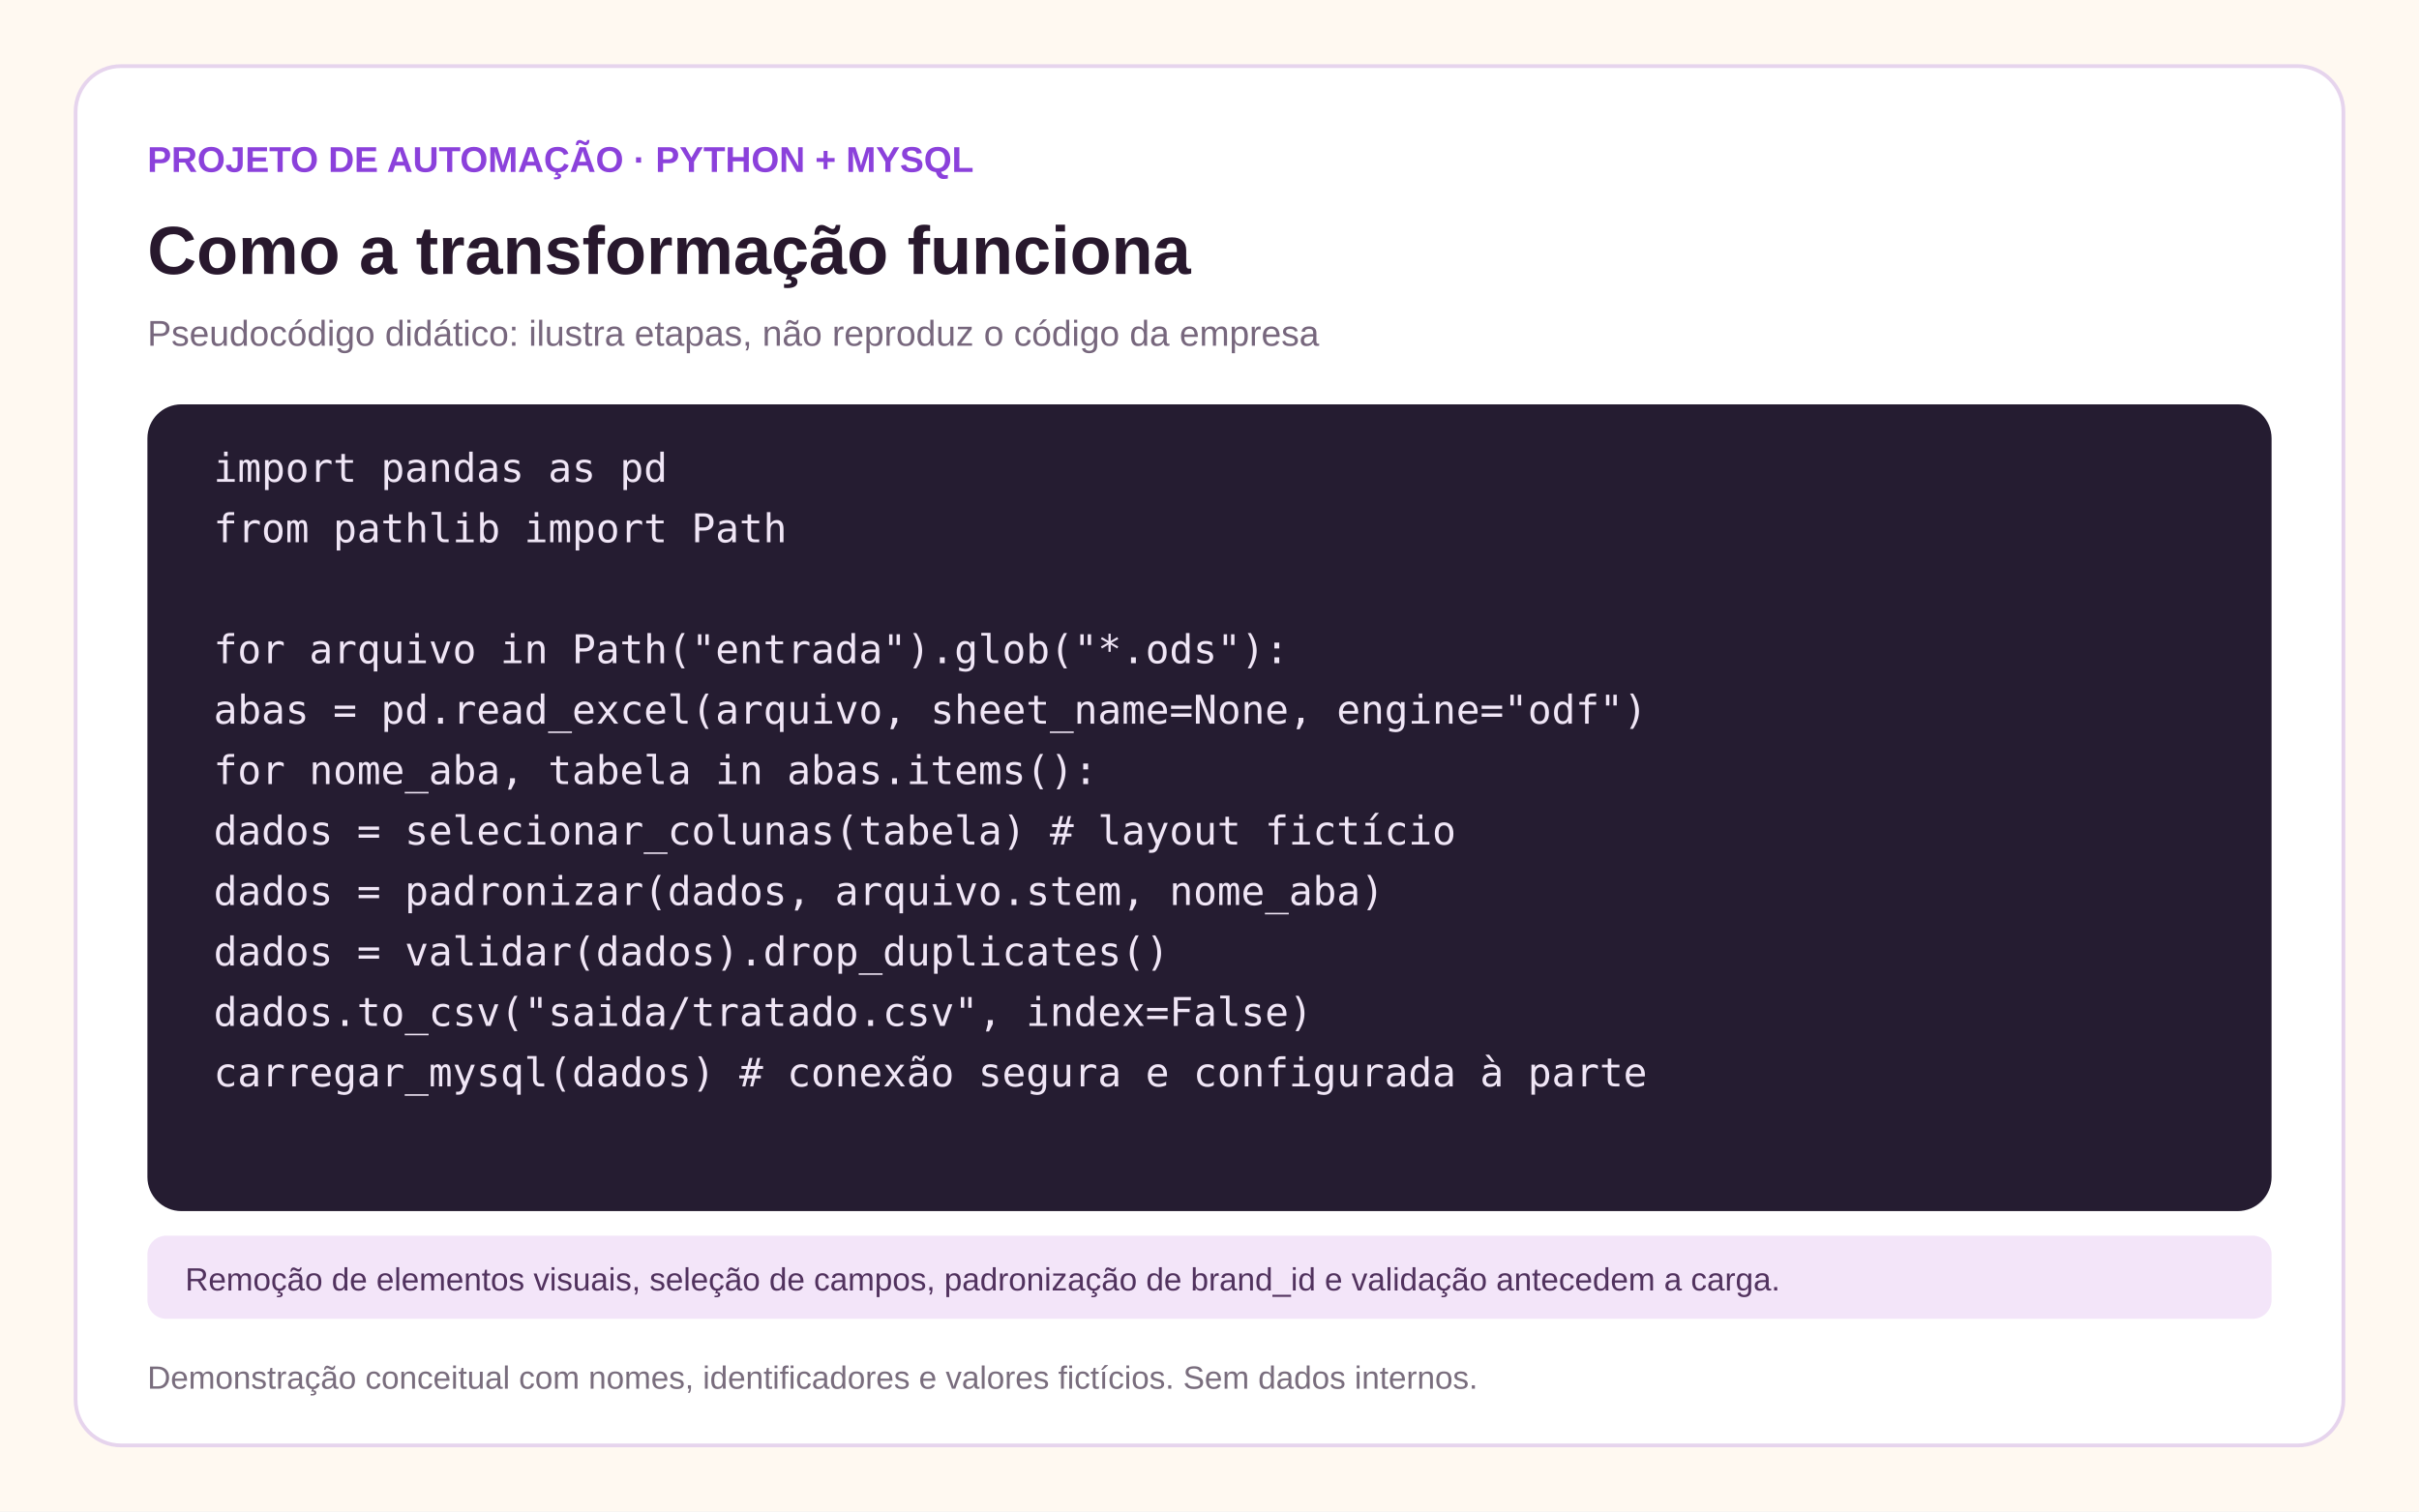
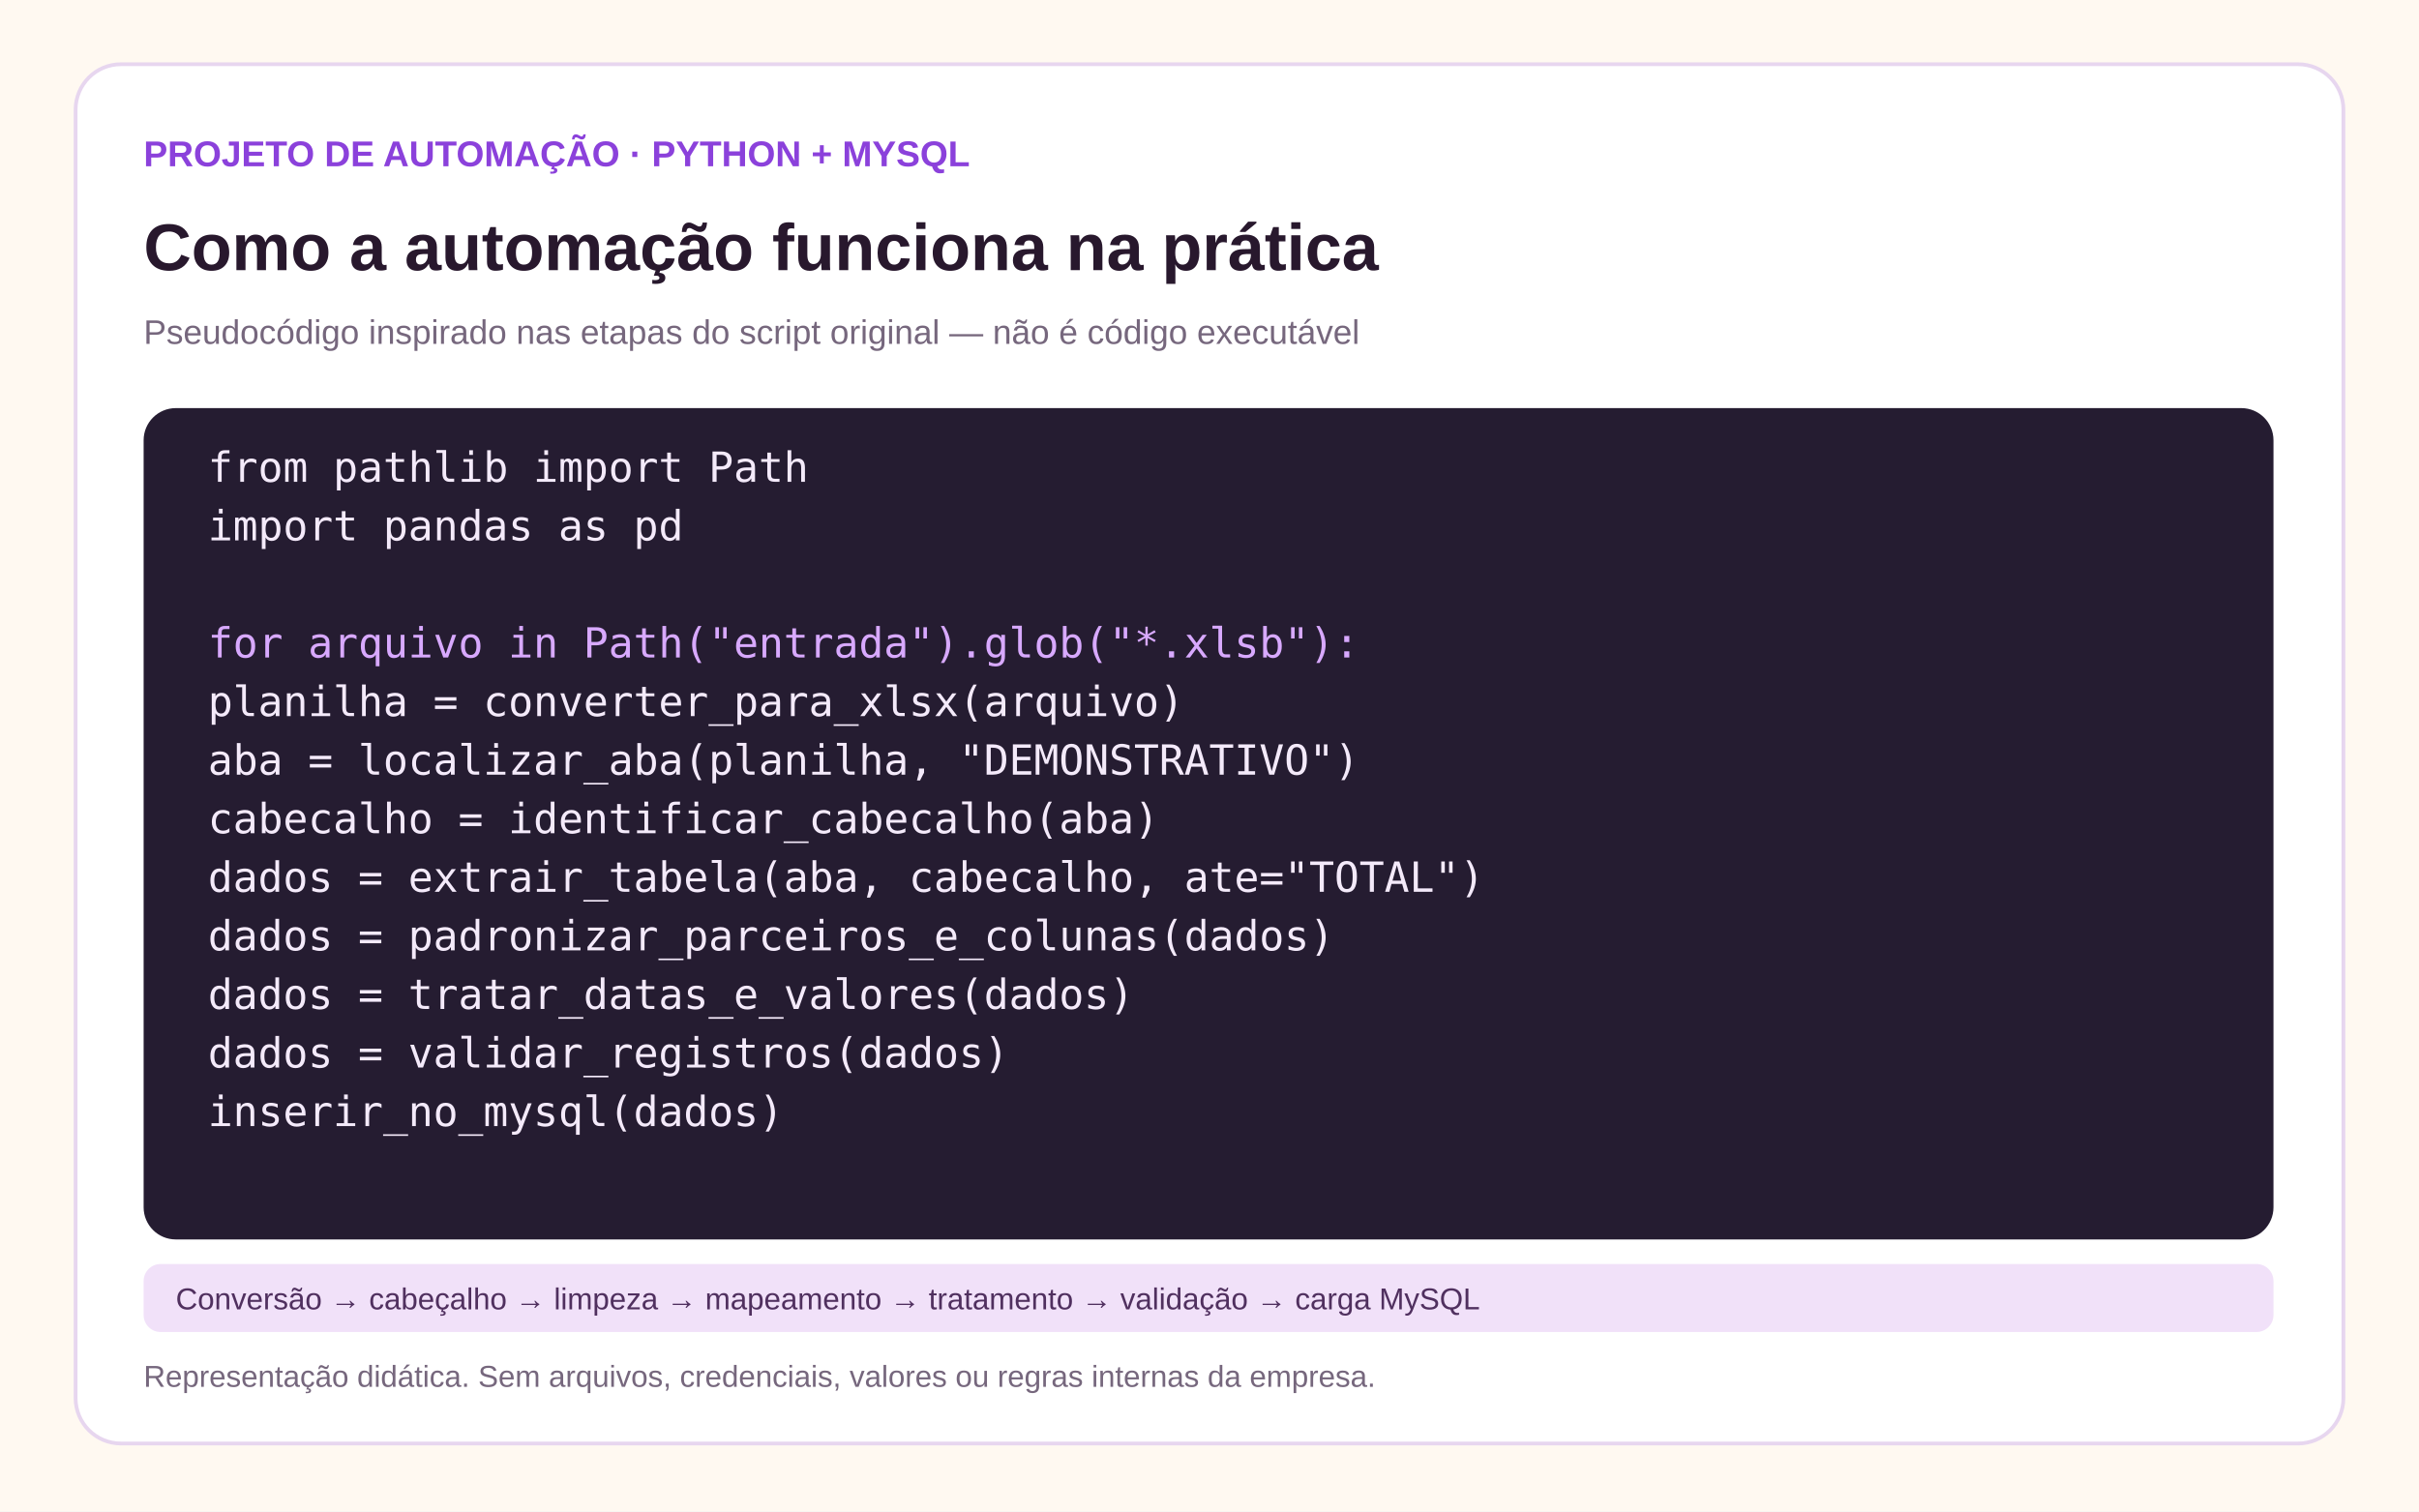
<svg xmlns="http://www.w3.org/2000/svg" width="1280" height="800" viewBox="0 0 1280 800">
  <rect width="1280" height="800" fill="#fff9f1" />
-   <rect x="40" y="35" width="1200" height="730" rx="24" fill="#fff" stroke="#e6d4ed" stroke-width="2" />
-   <text x="78" y="91" font-family="Arial,sans-serif" font-size="19" font-weight="700" fill="#8b41db">PROJETO DE AUTOMAÇÃO · PYTHON + MYSQL</text>
-   <text x="78" y="145" font-family="Arial,sans-serif" font-size="36" font-weight="700" fill="#28182d">Como a transformação funciona</text>
-   <text x="78" y="183" font-family="Arial,sans-serif" font-size="19" fill="#77677d">Pseudocódigo didático: ilustra etapas, não reproduz o código da empresa</text>
-   <rect x="78" y="214" width="1124" height="427" rx="18" fill="#251c31" />
-   <text x="113" y="255" font-family="Consolas,monospace" font-size="21" fill="#f0e6f6">import pandas as pd</text>
-   <text x="113" y="287" font-family="Consolas,monospace" font-size="21" fill="#f0e6f6">from pathlib import Path</text>
-   <text x="113" y="319" font-family="Consolas,monospace" font-size="21" fill="#f0e6f6" />
-   <text x="113" y="351" font-family="Consolas,monospace" font-size="21" fill="#f0e6f6">for arquivo in Path("entrada").glob("*.ods"):</text>
-   <text x="113" y="383" font-family="Consolas,monospace" font-size="21" fill="#f0e6f6">    abas = pd.read_excel(arquivo, sheet_name=None, engine="odf")</text>
-   <text x="113" y="415" font-family="Consolas,monospace" font-size="21" fill="#f0e6f6">    for nome_aba, tabela in abas.items():</text>
-   <text x="113" y="447" font-family="Consolas,monospace" font-size="21" fill="#f0e6f6">        dados = selecionar_colunas(tabela)  # layout fictício</text>
-   <text x="113" y="479" font-family="Consolas,monospace" font-size="21" fill="#f0e6f6">        dados = padronizar(dados, arquivo.stem, nome_aba)</text>
-   <text x="113" y="511" font-family="Consolas,monospace" font-size="21" fill="#f0e6f6">        dados = validar(dados).drop_duplicates()</text>
-   <text x="113" y="543" font-family="Consolas,monospace" font-size="21" fill="#f0e6f6">        dados.to_csv("saida/tratado.csv", index=False)</text>
-   <text x="113" y="575" font-family="Consolas,monospace" font-size="21" fill="#f0e6f6">        carregar_mysql(dados)  # conexão segura e configurada à parte</text>
-   <rect x="78" y="654" width="1124" height="44" rx="10" fill="#f3e5f9" />
-   <text x="98" y="683" font-family="Arial,sans-serif" font-size="17" fill="#51325e">Remoção de elementos visuais, seleção de campos, padronização de brand_id e validação antecedem a carga.</text>
-   <text x="78" y="735" font-family="Arial,sans-serif" font-size="17" fill="#796d7d">Demonstração conceitual com nomes, identificadores e valores fictícios. Sem dados internos.</text>
+   <rect x="40" y="34" width="1200" height="730" rx="24" fill="#fff" stroke="#e7d6ef" stroke-width="2" />
+   <g font-family="Arial,sans-serif">
+     <text x="76" y="88" font-size="19" font-weight="700" fill="#8b41db">PROJETO DE AUTOMAÇÃO · PYTHON + MYSQL</text>
+     <text x="76" y="143" font-size="35" font-weight="700" fill="#28182d">Como a automação funciona na prática</text>
+     <text x="76" y="182" font-size="18" fill="#76677d">Pseudocódigo inspirado nas etapas do script original — não é código executável</text>
+     <rect x="76" y="216" width="1127" height="440" rx="17" fill="#251c31" />
+     <text x="110" y="255" font-family="Consolas,monospace" font-size="22" fill="#f4eafa">from pathlib import Path</text>
+     <text x="110" y="286" font-family="Consolas,monospace" font-size="22" fill="#f4eafa">import pandas as pd</text>
+     <text x="110" y="317" font-family="Consolas,monospace" font-size="22" fill="#f4eafa" />
+     <text x="110" y="348" font-family="Consolas,monospace" font-size="22" fill="#d8a9ff">for arquivo in Path("entrada").glob("*.xlsb"):</text>
+     <text x="110" y="379" font-family="Consolas,monospace" font-size="22" fill="#f4eafa">    planilha = converter_para_xlsx(arquivo)</text>
+     <text x="110" y="410" font-family="Consolas,monospace" font-size="22" fill="#f4eafa">    aba = localizar_aba(planilha, "DEMONSTRATIVO")</text>
+     <text x="110" y="441" font-family="Consolas,monospace" font-size="22" fill="#f4eafa">    cabecalho = identificar_cabecalho(aba)</text>
+     <text x="110" y="472" font-family="Consolas,monospace" font-size="22" fill="#f4eafa">    dados = extrair_tabela(aba, cabecalho, ate="TOTAL")</text>
+     <text x="110" y="503" font-family="Consolas,monospace" font-size="22" fill="#f4eafa">    dados = padronizar_parceiros_e_colunas(dados)</text>
+     <text x="110" y="534" font-family="Consolas,monospace" font-size="22" fill="#f4eafa">    dados = tratar_datas_e_valores(dados)</text>
+     <text x="110" y="565" font-family="Consolas,monospace" font-size="22" fill="#f4eafa">    dados = validar_registros(dados)</text>
+     <text x="110" y="596" font-family="Consolas,monospace" font-size="22" fill="#f4eafa">    inserir_no_mysql(dados)</text>
+     <rect x="76" y="669" width="1127" height="36" rx="9" fill="#f1e1f9" />
+     <text x="93" y="693" font-size="16" fill="#50305f">Conversão → cabeçalho → limpeza → mapeamento → tratamento → validação → carga MySQL</text>
+     <text x="76" y="734" font-size="16" fill="#76677d">Representação didática. Sem arquivos, credenciais, valores ou regras internas da empresa.</text>
+   </g>
</svg>
